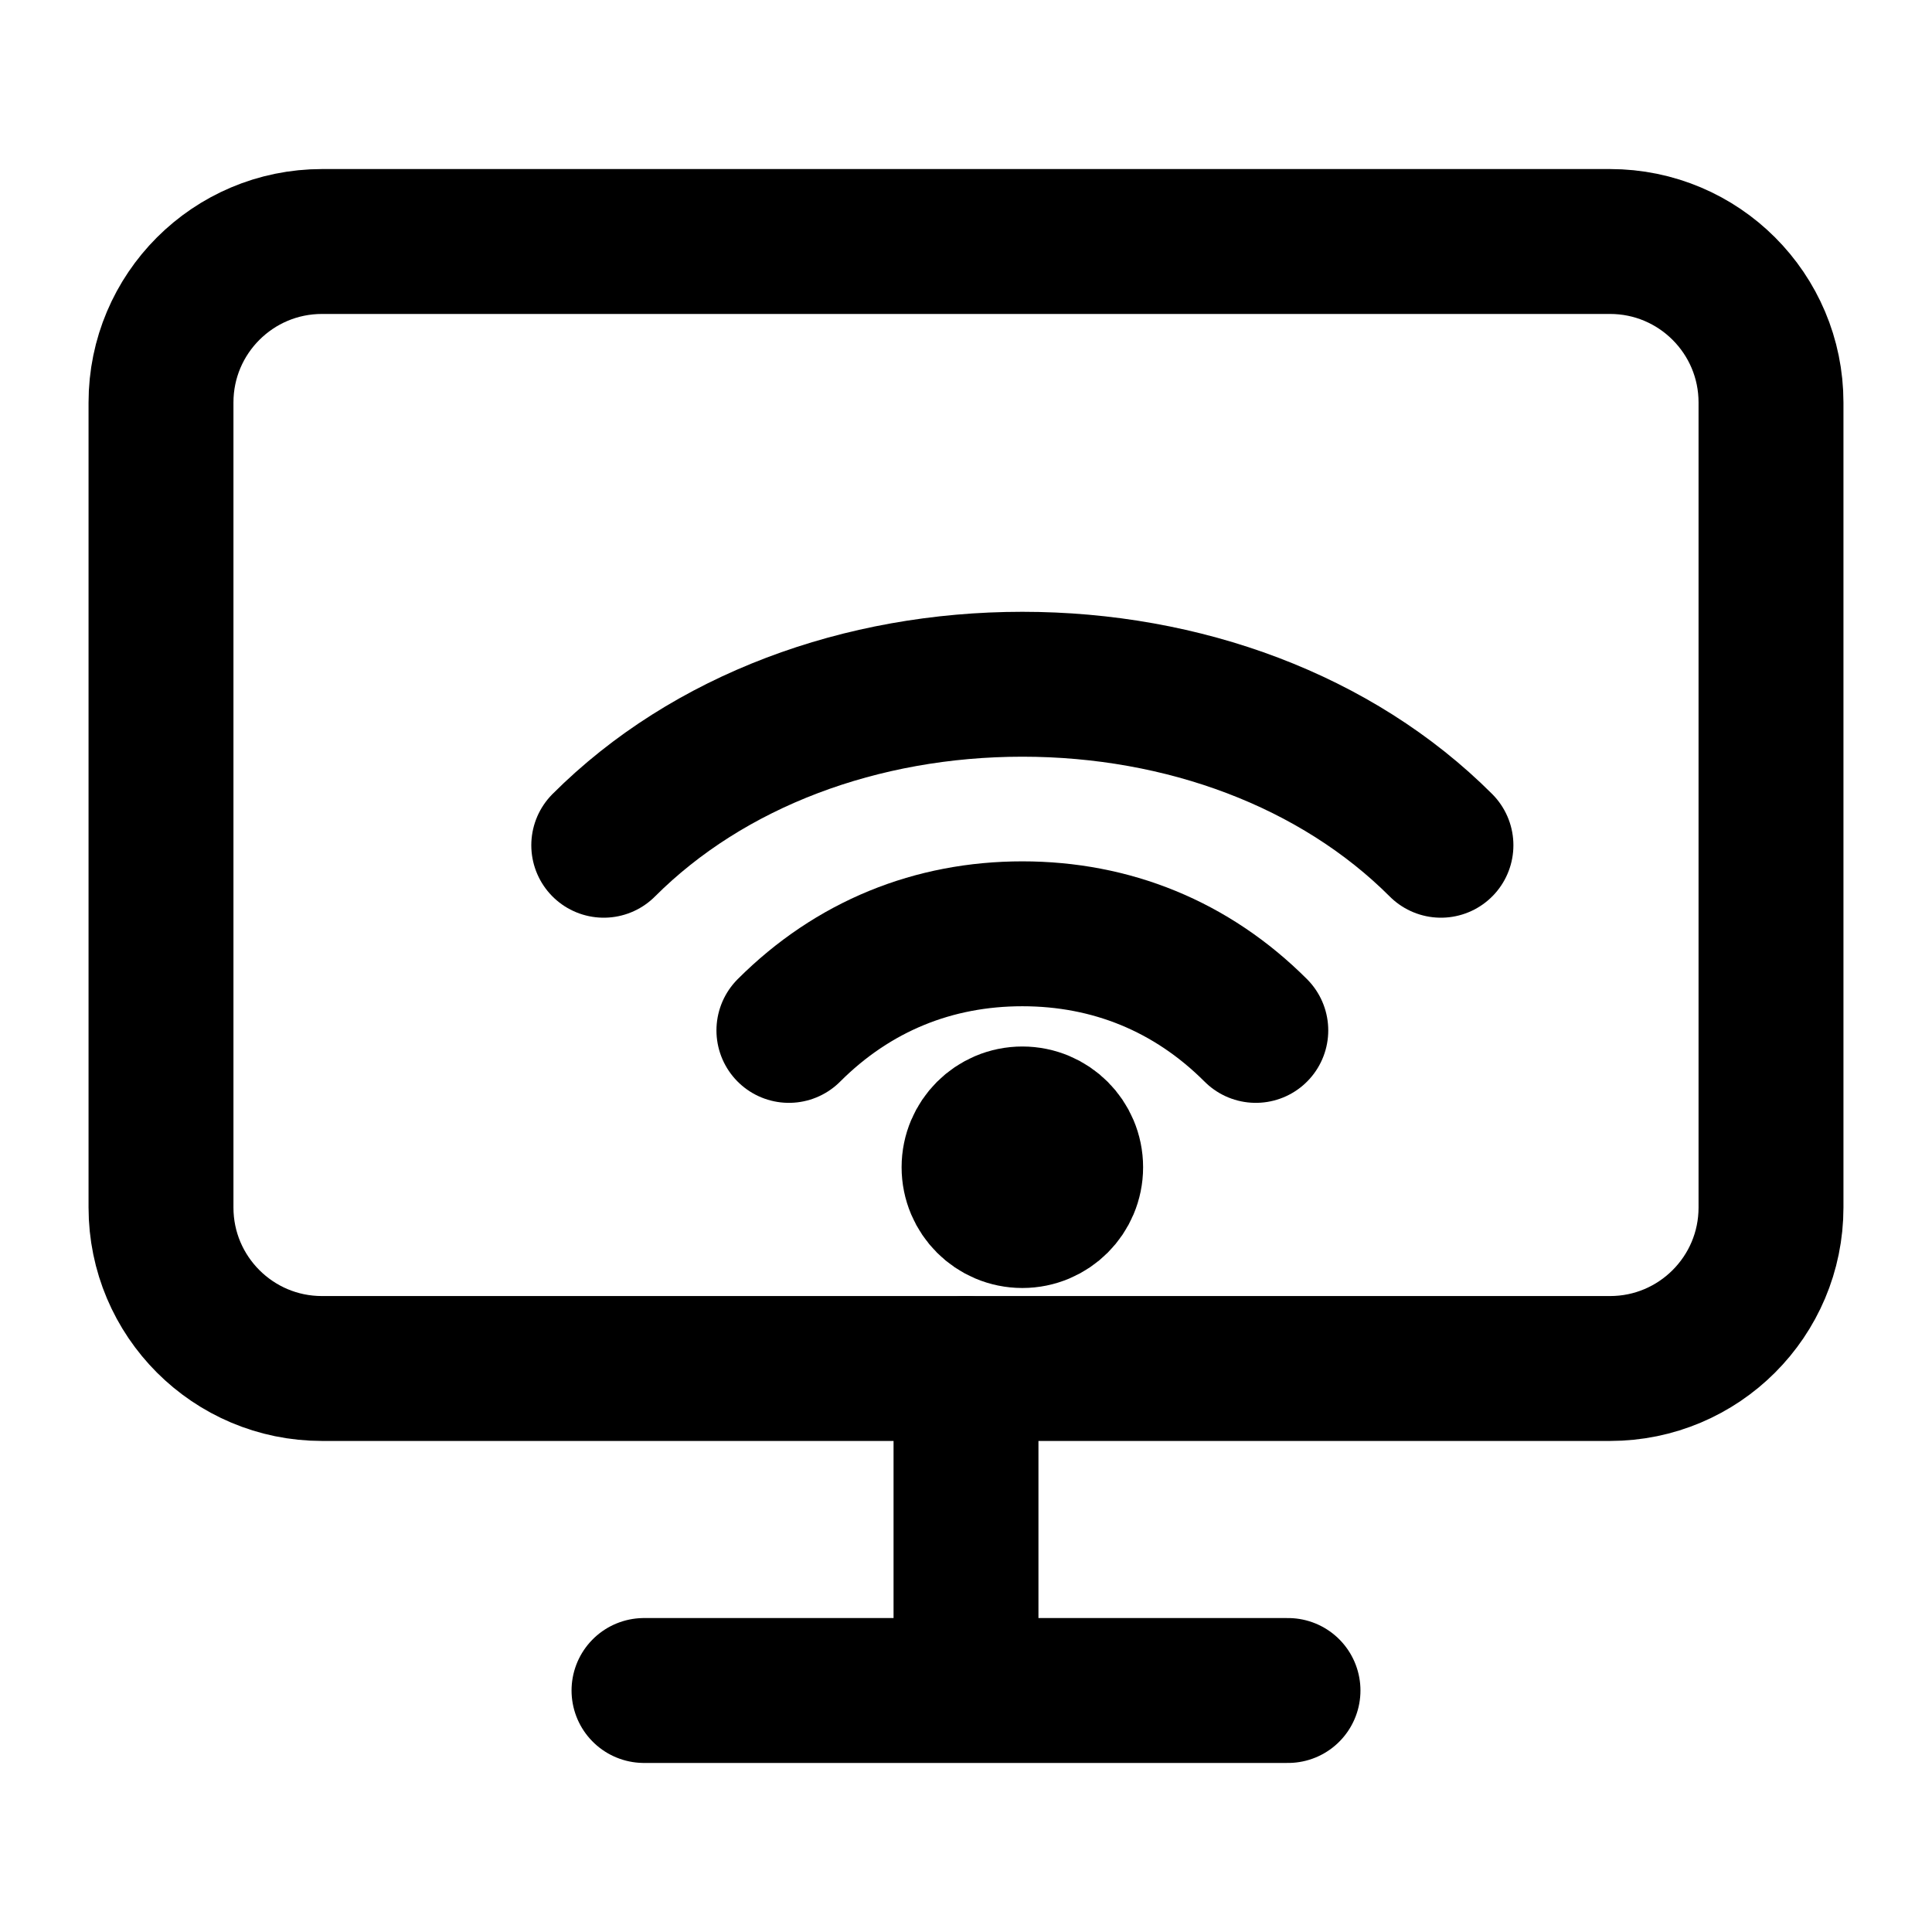
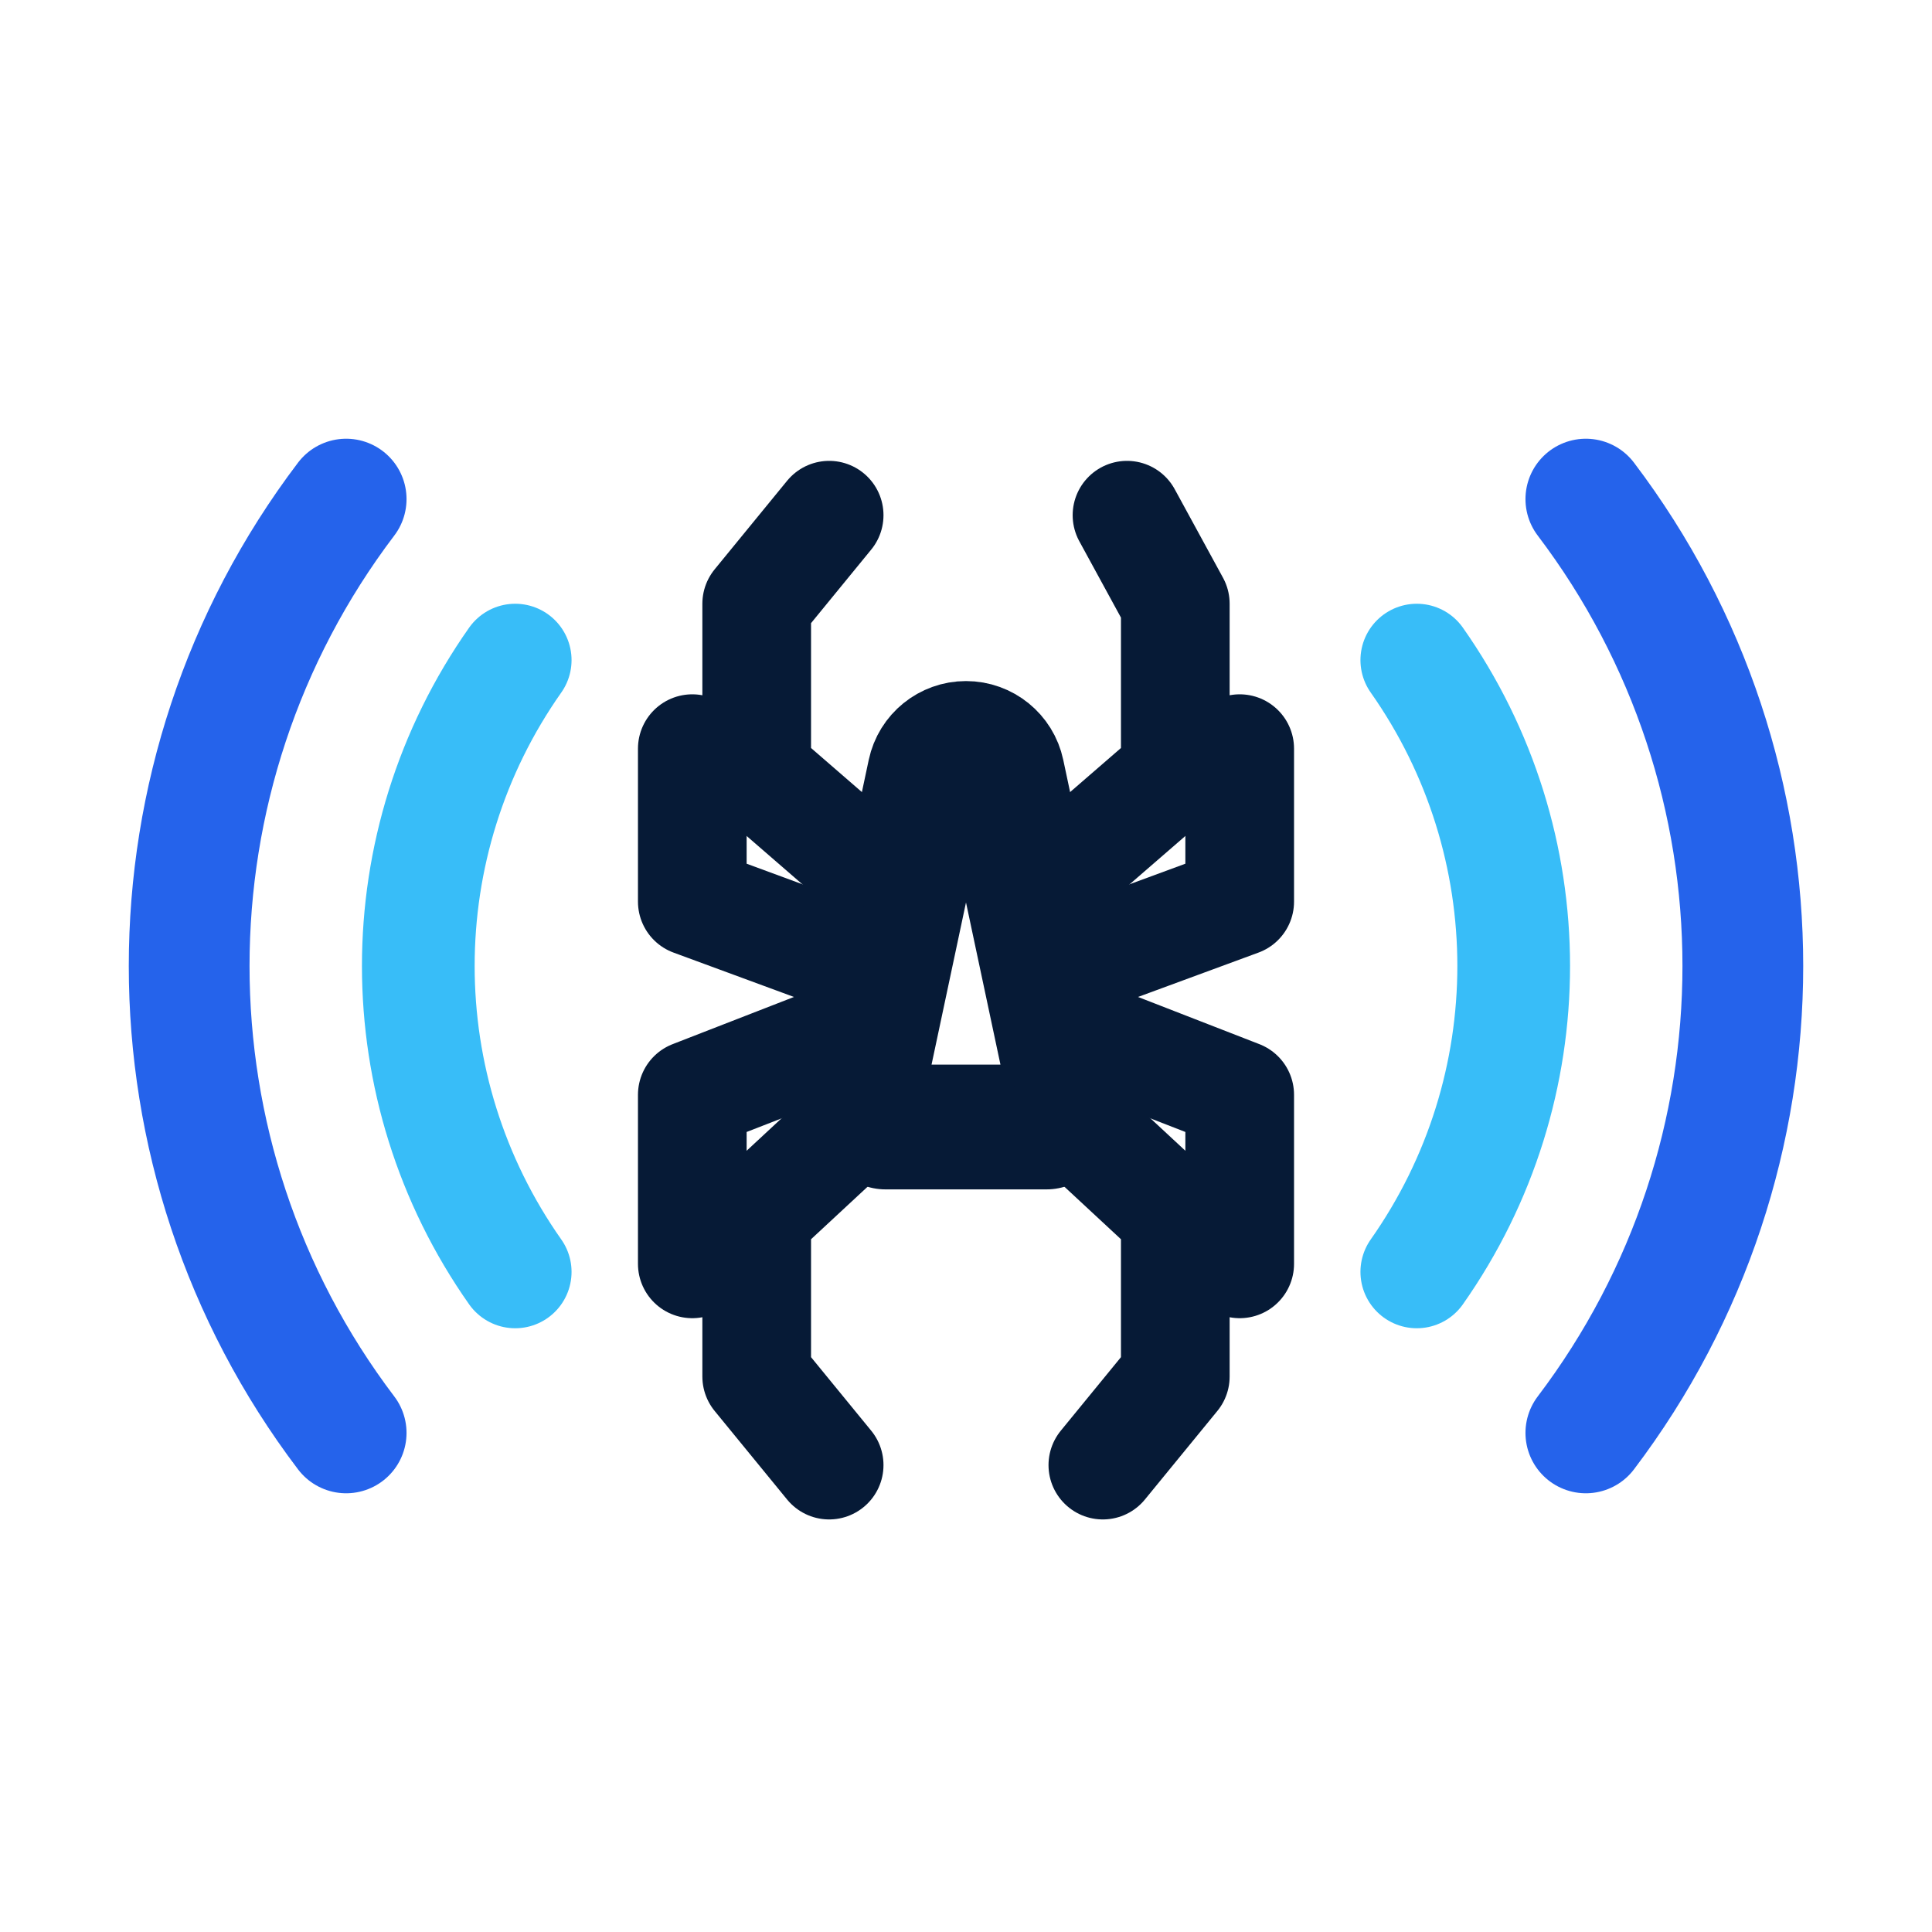
- <svg xmlns="http://www.w3.org/2000/svg" viewBox="0 0 24 24" fill="none" stroke="currentColor" stroke-width="1.8" stroke-linecap="round" stroke-linejoin="round">
-   <rect x="2" y="3" width="20" height="14" rx="2" />
-   <path d="M8 21h8M12 17v4" />
-   <path d="M7.5 10.5c1.3-1.3 3.2-2 5.2-2s3.9.7 5.2 2" />
-   <path d="M9.8 12.8c.8-.8 1.8-1.2 2.9-1.2s2.1.4 2.9 1.2" />
-   <circle cx="12.7" cy="14.5" r="0.6" fill="currentColor" />
+ <svg xmlns="http://www.w3.org/2000/svg" viewBox="0 0 24 24" role="img" aria-label="dsh-tiana-remote" fill="none" stroke-linecap="round" stroke-linejoin="round">
+   <style>
+     .spider { stroke: #061a36; }
+     .wave-outer { stroke: #2563eb; }
+     .wave-inner { stroke: #38bdf8; }
+     @media (prefers-color-scheme: dark) {
+       .spider { stroke: #f5f5f4; }
+       .wave-outer { stroke: #60a5fa; }
+       .wave-inner { stroke: #38bdf8; }
+     }
+   </style>
+   <path class="wave-outer" stroke-width="1.5" d="M4.3 6.2a9.6 9.6 0 0 0 0 11.6M19.7 6.2a9.6 9.6 0 0 1 0 11.6" />
+   <path class="wave-inner" stroke-width="1.4" d="M6.4 8.2a6.6 6.6 0 0 0 0 7.6M17.6 8.2a6.6 6.6 0 0 1 0 7.6" />
+   <path class="spider" stroke-width="1.55" d="M10.7 13.6 11.55 9.6a.46.46 0 0 1 .9 0l.85 4M10.4 13.5l.6.5h2l.6-.5" />
+   <path class="spider" stroke-width="1.35" d="M10.9 10.9 9.4 9.6V7.5l.9-1.1M13.1 10.9l1.5-1.3V7.5L14 6.4" />
+   <path class="spider" stroke-width="1.35" d="M10.5 11.9 8.6 11.2V9.3M13.5 11.9l1.9-.7V9.3" />
+   <path class="spider" stroke-width="1.35" d="M10.4 12.9 8.6 13.6v2.1M13.6 12.9l1.8.7v2.1" />
+   <path class="spider" stroke-width="1.35" d="M10.8 13.8 9.4 15.1v2l.9 1.1M13.2 13.8l1.4 1.3v2l-.9 1.1" />
</svg>
